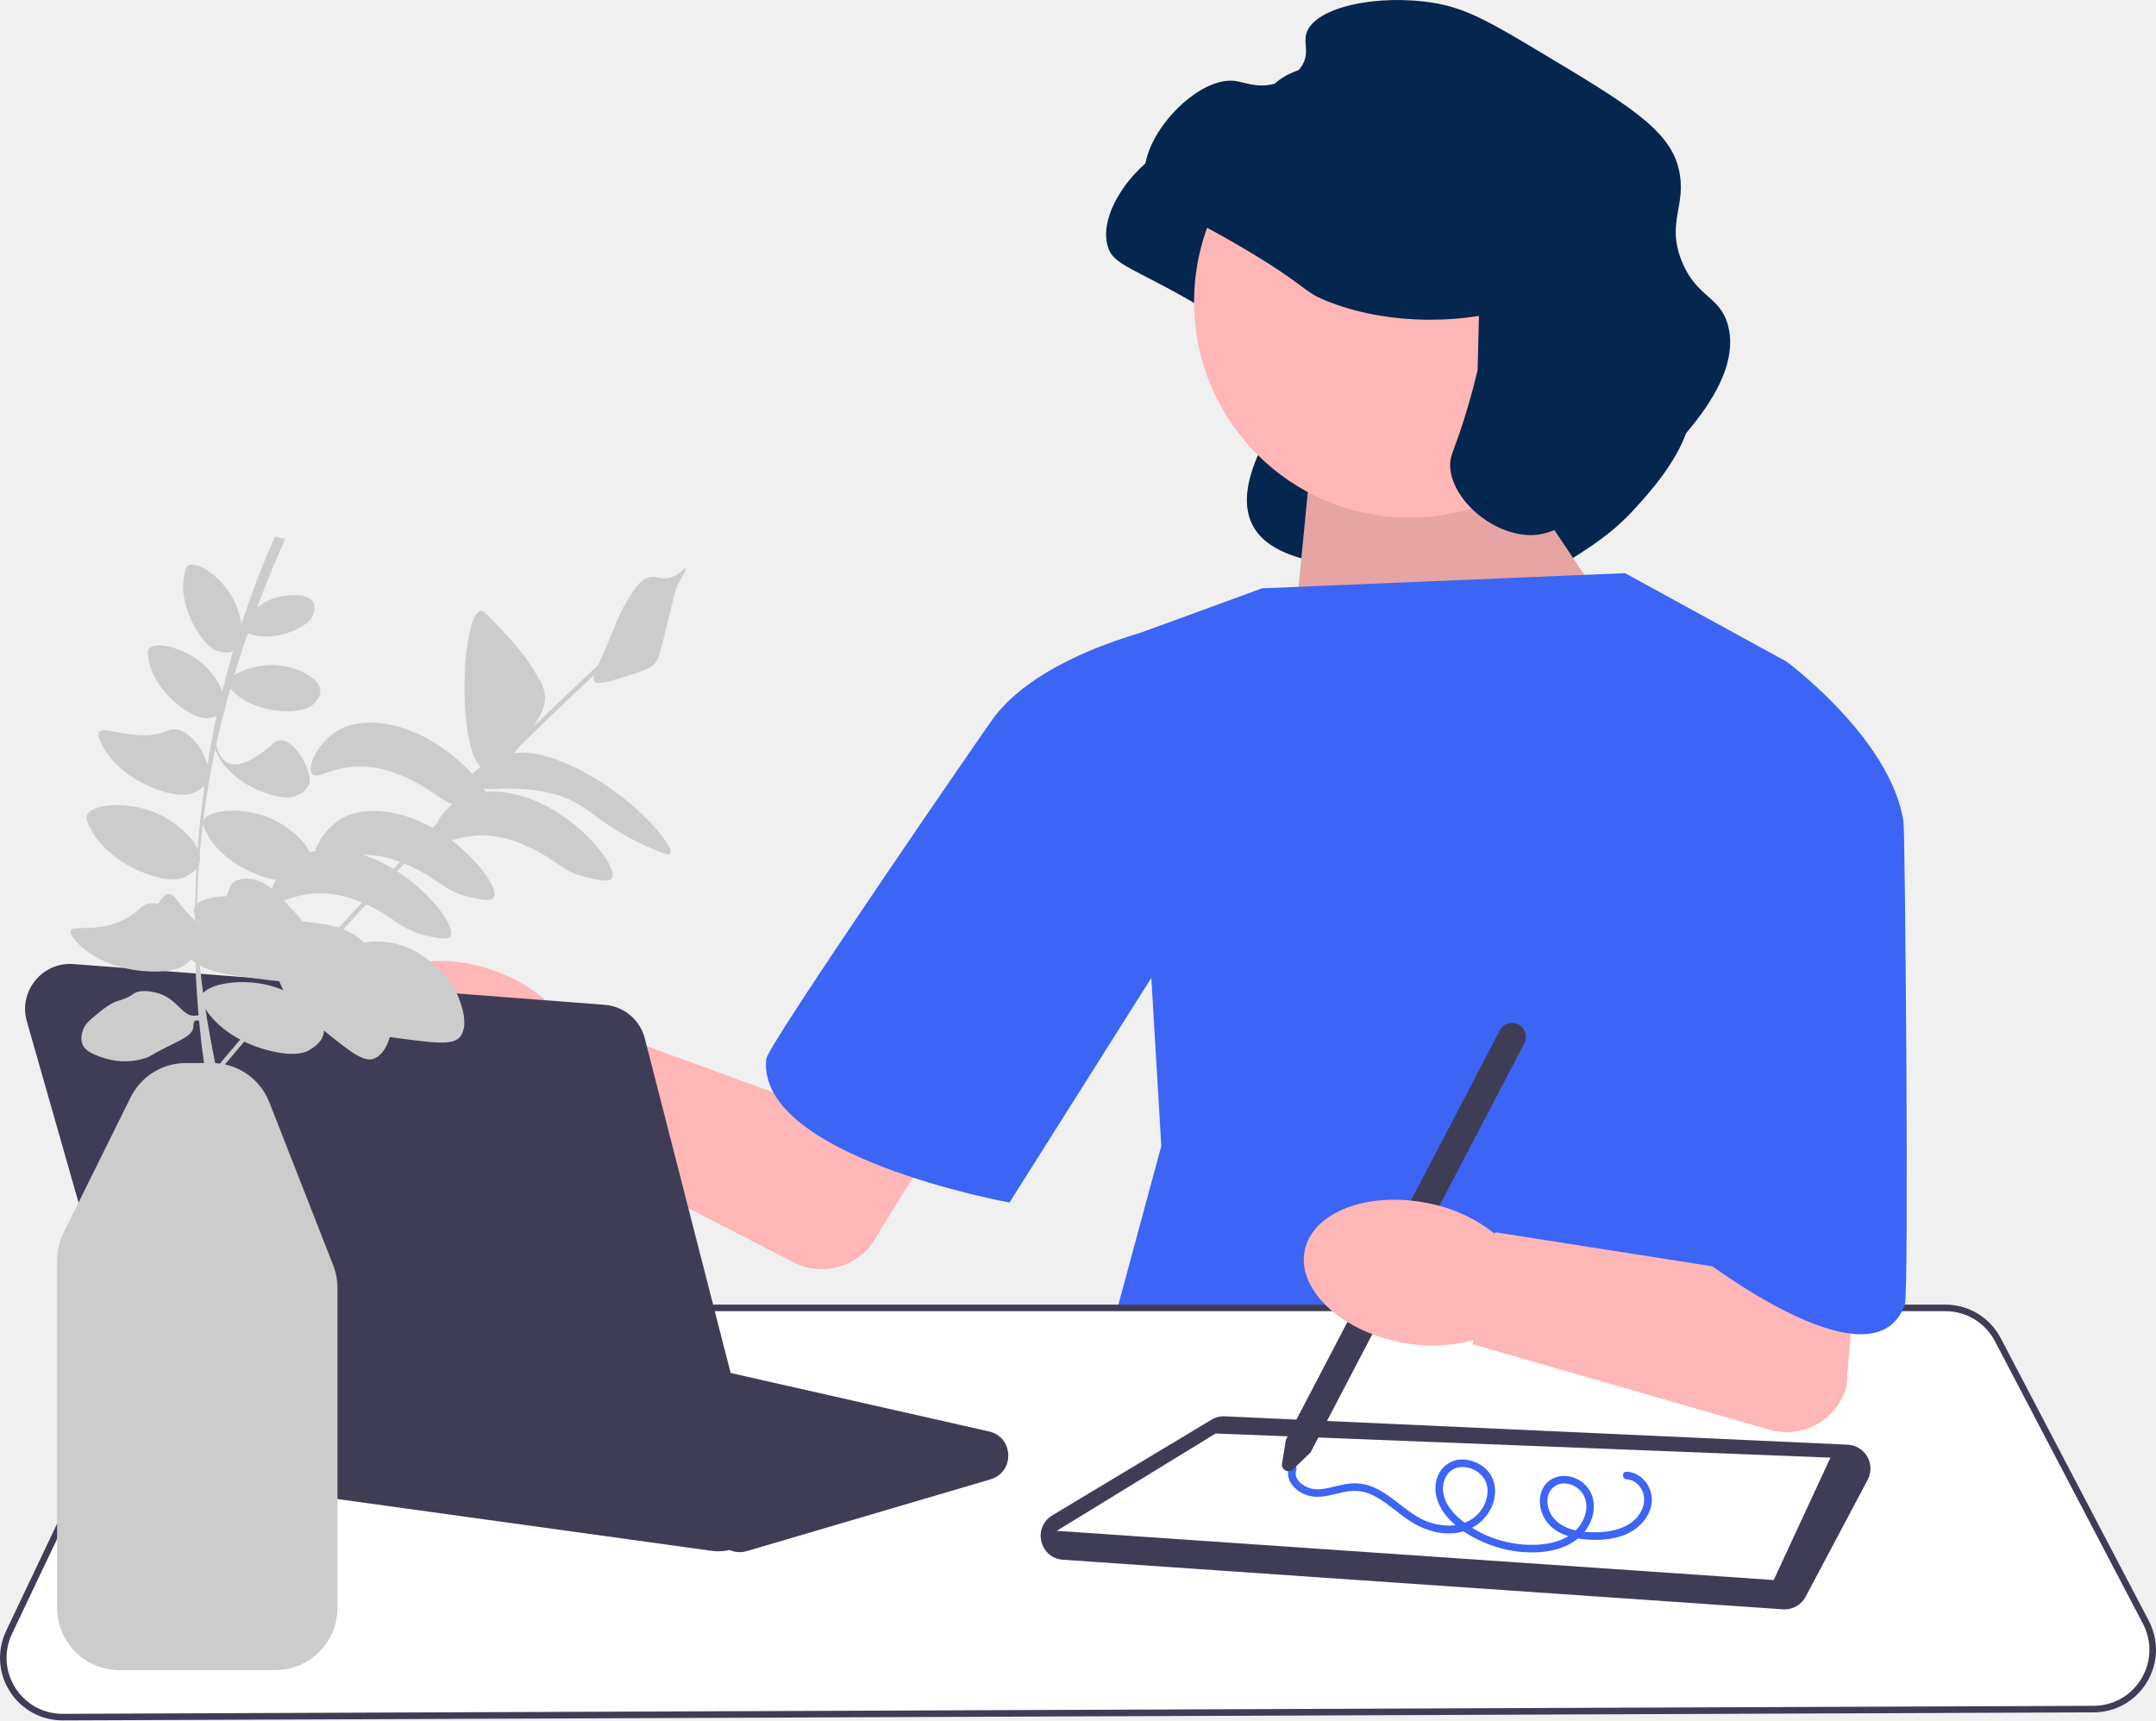
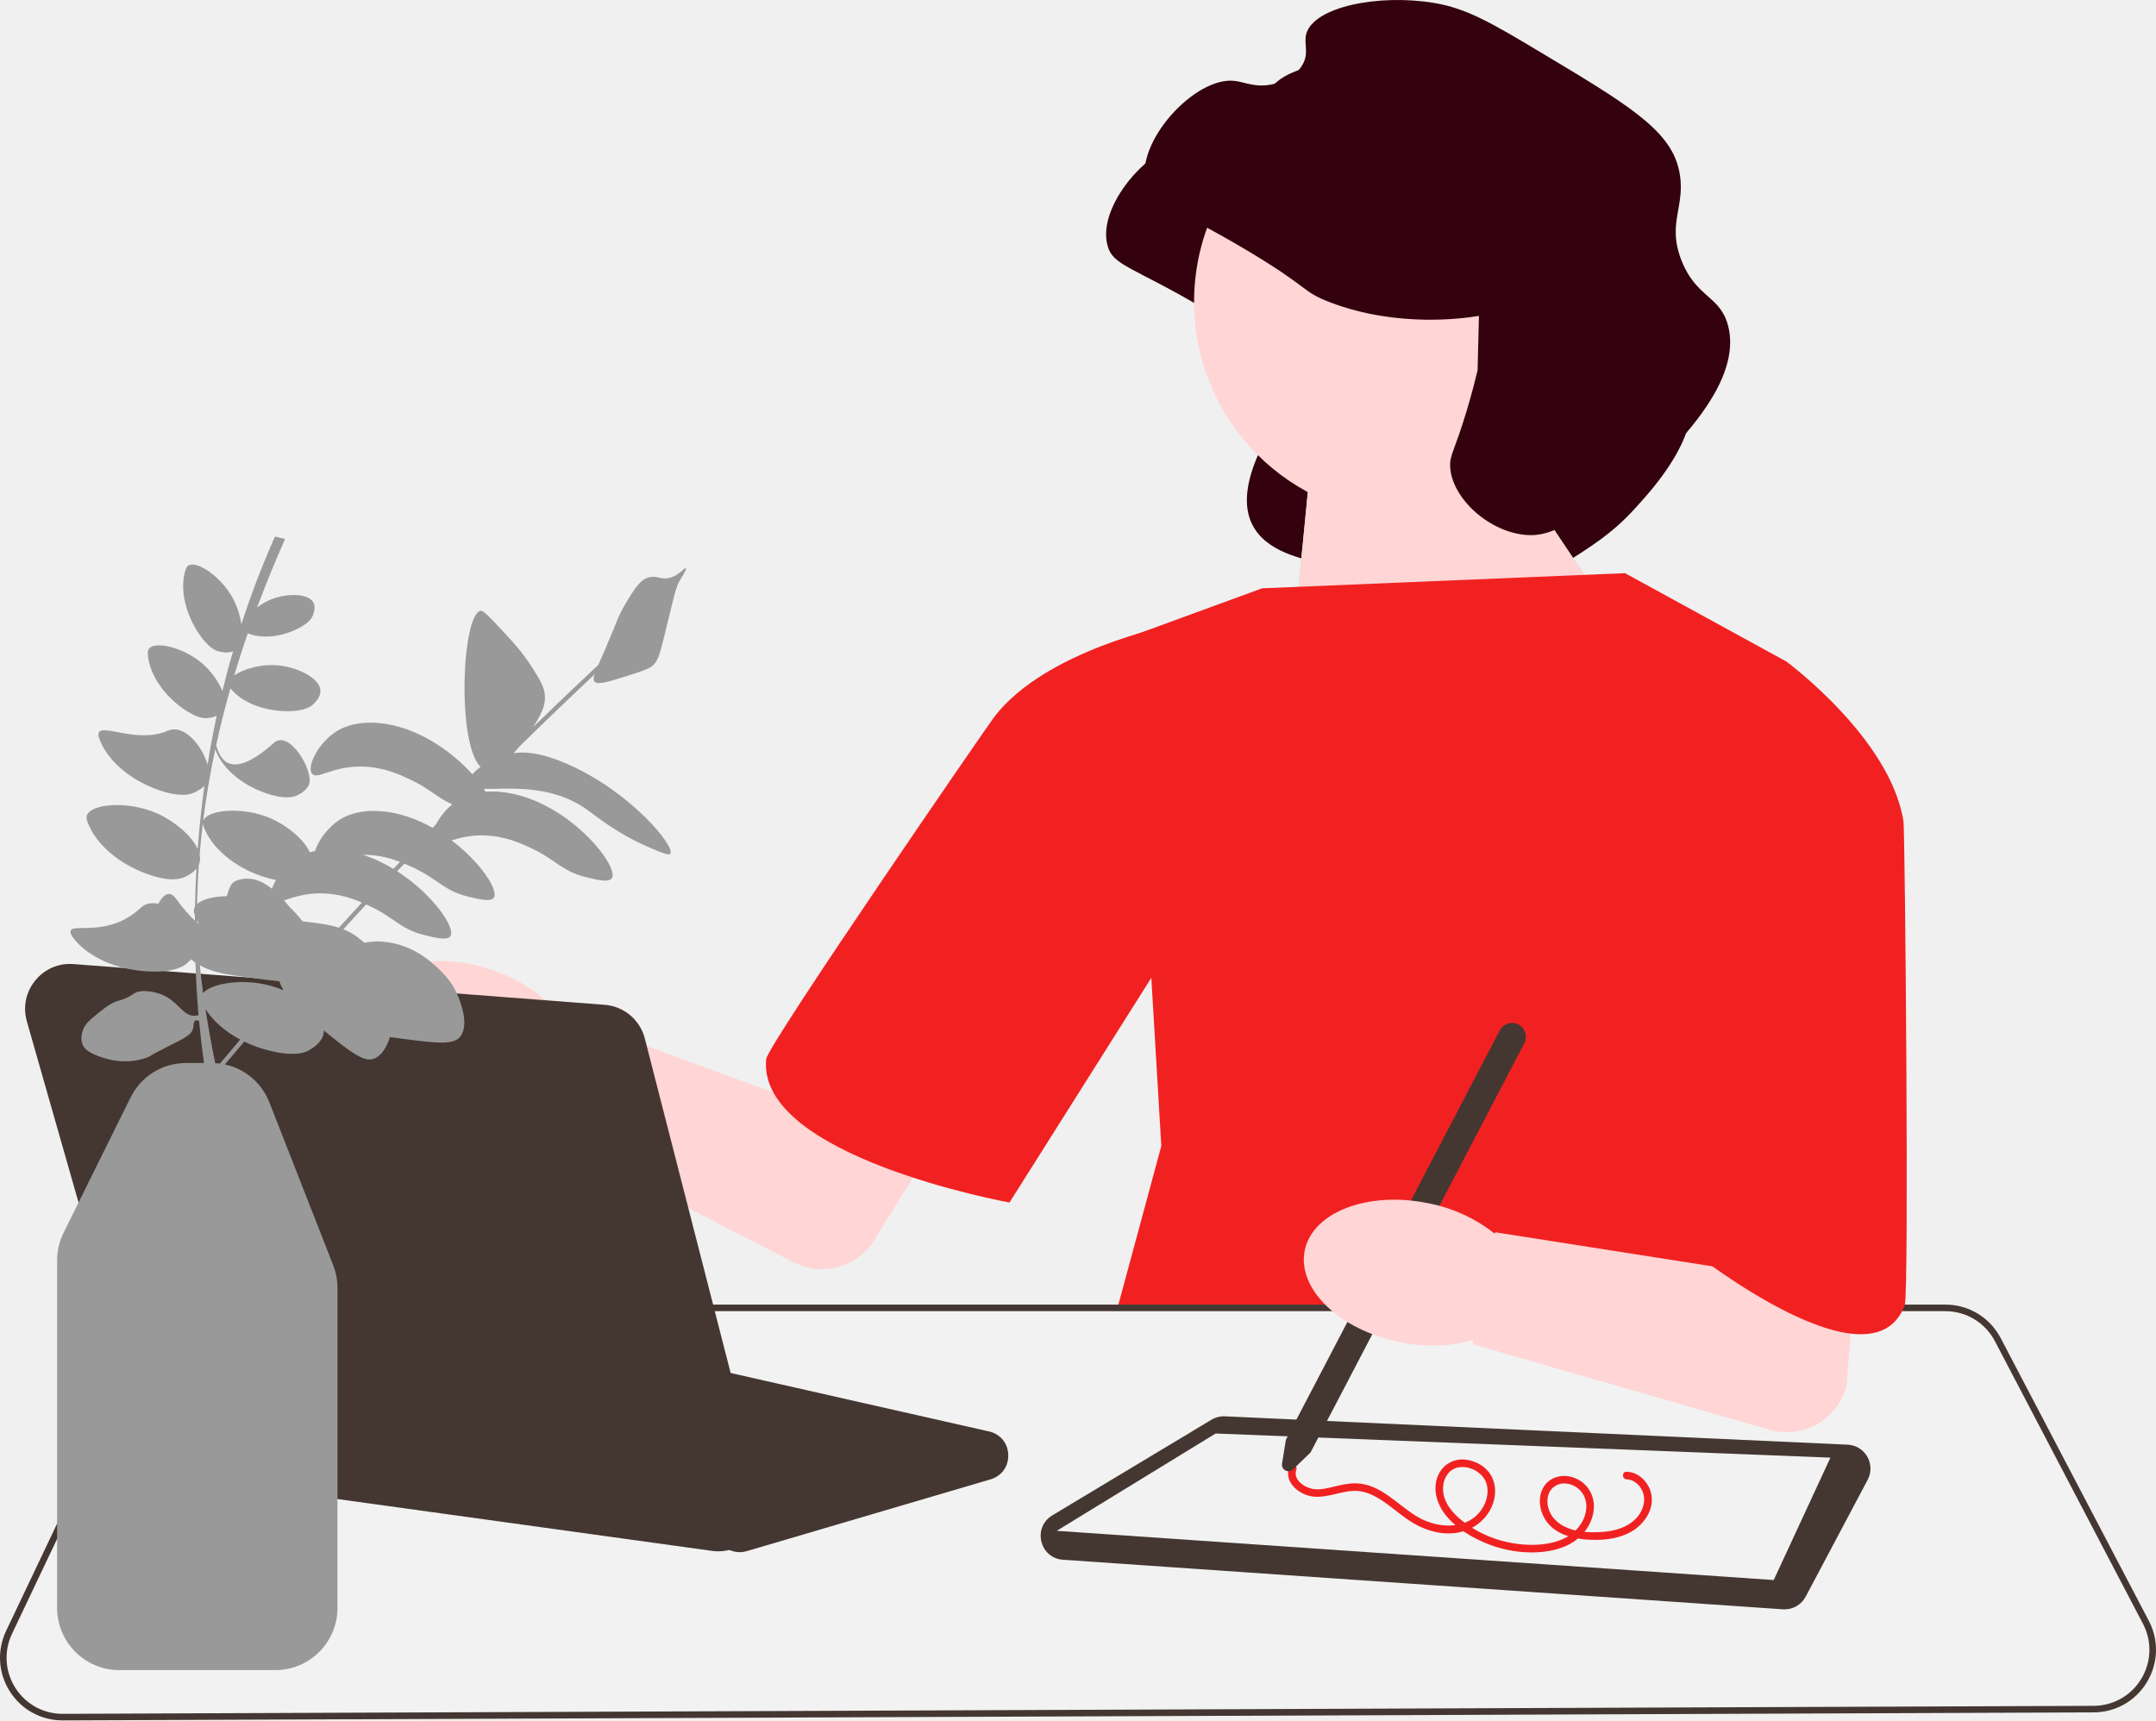
- <svg xmlns="http://www.w3.org/2000/svg" width="213" height="170" viewBox="0 0 213 170" fill="none">
-   <g clip-path="url(#clip0_41_4695)">
-     <path d="M142.32 37.237C142.289 37.242 142.242 37.25 142.185 37.26C141.077 37.443 134.375 38.479 127.619 35.901C124.757 34.809 125.733 34.537 119.359 30.741C111.885 26.29 109.967 26.322 109.411 24.246C108.3 20.102 114.234 13.588 118.161 14.017C119.195 14.13 120.303 14.747 122.025 14.329C122.403 14.237 124.06 13.834 124.868 12.461C125.588 11.236 124.978 10.352 125.268 9.347C126.028 6.71 132.368 5.394 137.926 6.324C141.122 6.859 143.609 8.319 148.451 11.217C156.879 16.262 161.093 18.785 162.04 22.65C162.938 26.313 160.783 27.891 162.35 31.812C163.809 35.463 166.127 35.22 166.924 38.173C168.208 42.926 163.445 48.142 161.461 50.315C159.285 52.698 157.205 54.005 154.443 55.741C150.976 57.92 149.243 59.009 147.159 58.899C143.381 58.698 132.153 59.382 132.007 56.25C131.952 55.077 118.335 56.038 125.04 43.404C125.862 41.854 141.973 43.509 142.186 42.619" fill="#05264E" />
-     <path d="M148.84 45.322L160.421 62.621L127.179 69.354L129.296 47.695L148.84 45.322Z" fill="#FFB6B6" />
-     <path opacity="0.1" d="M148.84 45.322L160.421 62.621L127.179 69.354L129.296 47.695L148.84 45.322Z" fill="black" />
-     <path d="M124.689 58.133L160.543 56.637L176.478 65.365L175.731 121.47L192.413 153.138L108.256 137.179L114.729 113.241L111.742 62.871L124.689 58.133Z" fill="#3C65F5" />
-     <path d="M0.966 167.127C-0.179 165.32 -0.314 163.088 0.604 161.155L14.25 132.44C15.269 130.297 17.458 128.913 19.828 128.913H192.189C194.493 128.913 196.589 130.182 197.659 132.225L212.286 160.149C213.297 162.079 213.231 164.346 212.108 166.213C210.986 168.081 209.017 169.2 206.84 169.209L6.206 170H6.181C4.054 170 2.106 168.927 0.966 167.127H0.966Z" fill="white" />
-     <path d="M0.966 167.127C-0.179 165.32 -0.314 163.088 0.604 161.155L14.25 132.44C15.269 130.297 17.458 128.913 19.828 128.913H192.189C194.493 128.913 196.589 130.182 197.659 132.225L212.286 160.149C213.297 162.079 213.231 164.346 212.108 166.213C210.986 168.081 209.017 169.2 206.84 169.209L6.206 170H6.181C4.054 170 2.106 168.927 0.966 167.127H0.966ZM19.828 129.562C17.707 129.562 15.747 130.801 14.836 132.719L1.19 161.434C0.368 163.164 0.488 165.162 1.513 166.78C2.534 168.391 4.277 169.351 6.181 169.351H6.203L206.838 168.56C208.786 168.552 210.548 167.55 211.553 165.878C212.557 164.207 212.617 162.178 211.712 160.451L197.085 132.527C196.128 130.698 194.252 129.562 192.189 129.562H19.828H19.828Z" fill="#3F3D56" />
-     <path d="M176.142 159.023L105.013 154.125C103.963 154.053 103.126 153.344 102.88 152.319C102.634 151.294 103.058 150.281 103.961 149.739L119.689 140.287C120.089 140.047 120.547 139.931 121.011 139.953L182.537 142.754C183.35 142.791 184.077 143.235 184.481 143.944C184.884 144.652 184.897 145.505 184.515 146.225L178.389 157.773C177.978 158.548 177.172 159.028 176.304 159.028C176.251 159.028 176.196 159.026 176.142 159.023Z" fill="#3F3D56" />
-     <path d="M104.396 151.268L175.233 156.13L180.835 144.036L120.096 141.651L104.396 151.268Z" fill="white" />
-     <path d="M139.255 51.149C151.011 51.149 160.541 41.605 160.541 29.831C160.541 18.058 151.011 8.513 139.255 8.513C127.498 8.513 117.968 18.058 117.968 29.831C117.968 41.605 127.498 51.149 139.255 51.149Z" fill="#FFB6B6" />
-     <path d="M146.111 31.211C146.08 31.216 146.033 31.224 145.976 31.233C144.868 31.417 138.166 32.453 131.41 29.875C128.548 28.783 129.524 28.511 123.15 24.715C115.676 20.264 113.758 20.295 113.202 18.22C112.091 14.076 118.025 7.562 121.952 7.991C122.986 8.104 124.094 8.721 125.816 8.302C126.194 8.21 127.851 7.808 128.659 6.434C129.379 5.209 128.769 4.326 129.059 3.321C129.819 0.684 136.159 -0.632 141.717 0.298C144.913 0.832 147.4 2.293 152.242 5.191C160.67 10.236 164.884 12.759 165.831 16.623C166.729 20.287 164.574 21.865 166.141 25.786C167.6 29.437 169.918 29.193 170.715 32.147C171.999 36.9 167.236 42.116 165.252 44.289C163.076 46.672 160.996 47.979 158.234 49.715C154.767 51.894 153.034 52.983 150.95 52.872C147.172 52.671 143.413 49.242 143.267 46.111C143.212 44.937 143.701 44.586 144.911 40.551C145.415 38.87 145.764 37.483 145.977 36.593" fill="#05264E" />
-     <path d="M160.7 145.427C162.07 145.481 163.112 146.71 163.188 148.042C163.266 149.423 162.307 150.696 161.154 151.354C159.804 152.125 158.118 152.249 156.598 152.116C155.231 151.997 153.743 151.571 152.863 150.44C152.122 149.488 151.85 148.051 152.48 146.971C153.104 145.9 154.432 145.604 155.543 146.034C156.718 146.488 157.457 147.559 157.465 148.824C157.473 150.227 156.664 151.523 155.529 152.298C154.305 153.134 152.764 153.403 151.307 153.4C149.72 153.396 148.139 153.063 146.679 152.443C145.31 151.862 143.943 151.025 142.965 149.888C142.048 148.821 141.499 147.342 142.008 145.958C142.425 144.824 143.48 144.128 144.689 144.224C145.795 144.312 146.914 144.955 147.405 145.979C147.959 147.134 147.71 148.519 147.005 149.552C146.191 150.744 144.904 151.414 143.475 151.511C141.955 151.614 140.449 151.073 139.198 150.236C138.039 149.462 137.021 148.47 135.778 147.826C135.179 147.515 134.528 147.318 133.85 147.319C132.988 147.32 132.158 147.604 131.319 147.769C130.608 147.908 129.875 147.989 129.173 147.762C128.572 147.567 128.01 147.21 127.632 146.698C127.274 146.214 127.149 145.607 127.351 145.032C127.51 144.581 128.232 144.775 128.072 145.231C127.701 146.282 128.973 147.055 129.863 147.151C130.538 147.225 131.235 147.029 131.886 146.877C132.565 146.718 133.259 146.555 133.961 146.572C136.449 146.633 138.093 148.763 140.098 149.918C142.206 151.132 145.294 151.217 146.585 148.804C147.054 147.927 147.151 146.762 146.506 145.943C145.97 145.261 145.016 144.852 144.152 144.985C143.067 145.151 142.527 146.186 142.566 147.215C142.614 148.474 143.491 149.497 144.426 150.252C146.506 151.931 149.266 152.786 151.927 152.636C153.176 152.565 154.503 152.24 155.473 151.407C156.311 150.688 156.883 149.518 156.681 148.397C156.507 147.427 155.695 146.692 154.714 146.594C153.71 146.494 152.925 147.208 152.88 148.212C152.83 149.342 153.5 150.285 154.471 150.799C155.571 151.382 156.904 151.454 158.123 151.391C159.417 151.323 160.766 150.981 161.672 149.995C162.444 149.153 162.737 147.904 162.025 146.929C161.711 146.499 161.239 146.197 160.7 146.175C160.221 146.156 160.219 145.408 160.7 145.427Z" fill="#3C65F5" />
-     <path d="M126.657 144.626L127.038 142.267L148.17 101.817C148.52 101.147 149.35 100.887 150.019 101.238C150.688 101.588 150.947 102.419 150.597 103.089L129.474 143.521L127.747 145.197C127.543 145.394 127.248 145.437 126.997 145.305C126.745 145.173 126.612 144.906 126.657 144.626H126.657Z" fill="#3F3D56" />
-     <path d="M141.062 118.89C143.446 119.34 145.688 120.355 147.6 121.85L147.708 121.873L147.73 121.766L170.761 125.379L169.093 94.699L186.548 85.124L182.422 136.984C181.528 140.296 178.096 142.23 174.806 141.276L145.488 132.83L145.561 132.469L145.458 132.442C143.115 133.074 140.655 133.136 138.283 132.621C132.333 131.415 128.132 127.363 128.898 123.571C129.665 119.779 135.11 117.683 141.062 118.89V118.89Z" fill="#FFB6B6" />
-     <path d="M156.808 70.85L176.478 65.364C176.478 65.364 186.811 72.97 188.056 81.199C188.204 82.177 188.615 127.765 188.18 128.95C184.963 137.732 167.266 123.714 167.266 123.714L156.808 70.85Z" fill="#3C65F5" />
-     <path d="M71.489 152.786L69.45 151.036H69.45C69.147 150.775 68.778 150.602 68.383 150.536L22.947 142.952C21.91 142.779 21.144 142.029 20.948 140.995C20.752 139.96 21.19 138.981 22.091 138.439L38.301 128.699C38.843 128.374 39.48 128.271 40.097 128.411L97.706 141.445C98.826 141.699 99.573 142.605 99.61 143.754C99.646 144.904 98.958 145.856 97.857 146.181L73.769 153.276C73.541 153.343 73.308 153.376 73.077 153.376C72.502 153.376 71.939 153.172 71.489 152.786Z" fill="#3F3D56" />
-     <path d="M49.609 96.222C51.861 97.125 53.864 98.556 55.451 100.393L55.552 100.437L55.594 100.336L77.492 108.346L100.873 70.433L113.798 78.456L86.689 121.992C85.172 125.068 81.431 126.301 78.387 124.727L51.256 110.757L51.398 110.416L51.303 110.369C48.882 110.536 46.456 110.119 44.228 109.154C38.624 106.818 35.285 102.028 36.771 98.456C38.256 94.884 44.003 93.884 49.609 96.222L49.609 96.222Z" fill="#FFB6B6" />
-     <path d="M125.954 77.278L115.612 61.79C115.612 61.79 103.306 64.23 98.237 70.825C97.603 71.649 75.837 103.263 75.697 104.643C74.716 114.301 99.731 118.826 99.731 118.826L125.954 77.278Z" fill="#3C65F5" />
-     <path d="M70.364 153.251L18.281 146.042C16.538 145.801 15.099 144.55 14.615 142.855L2.653 100.925C2.248 99.504 2.55 98.033 3.483 96.888C4.416 95.743 5.795 95.151 7.267 95.264L59.741 99.29C61.639 99.435 63.233 100.774 63.706 102.621L75.278 147.734C75.647 149.174 75.278 150.695 74.29 151.805C73.439 152.76 72.233 153.293 70.975 153.293C70.773 153.293 70.568 153.28 70.364 153.251Z" fill="#3F3D56" />
-     <path d="M58.755 67.368C59.059 67.703 60.164 67.361 62.361 66.664C64.031 66.134 64.288 65.942 64.447 65.803C65.006 65.317 65.152 64.806 65.705 62.549C66.698 58.496 66.729 58.094 67.239 57.234C67.414 56.938 67.858 56.232 67.75 56.144C67.638 56.054 67.159 56.79 66.272 57.068C65.407 57.339 65.018 56.905 64.28 57.016C63.325 57.158 62.758 58.066 61.868 59.535C61.08 60.836 60.981 61.36 59.876 63.945C59.563 64.677 59.311 65.244 59.118 65.692C56.949 67.719 54.797 69.774 52.666 71.846C52.707 71.783 52.745 71.724 52.779 71.672C53.723 70.22 53.852 69.442 53.838 68.858C53.816 67.913 53.365 67.194 52.465 65.793C51.582 64.42 50.746 63.514 49.739 62.433C48.419 61.016 47.758 60.307 47.495 60.354C45.618 60.687 45.116 73.492 47.478 75.782C47.147 76.019 46.872 76.268 46.673 76.512C44.651 74.263 41.186 71.751 37.348 71.441C34.982 71.251 33.676 71.994 33.27 72.25C31.393 73.43 30.278 75.793 30.838 76.46C31.361 77.082 32.87 75.668 35.828 75.746C37.892 75.8 39.505 76.55 40.462 76.996C42.47 77.93 43.204 78.848 44.685 79.477C43.991 80.049 43.441 80.764 43.096 81.431C42.976 81.555 42.857 81.679 42.737 81.802C41.21 80.94 39.489 80.308 37.686 80.162C35.32 79.972 34.014 80.715 33.608 80.971C32.343 81.766 31.427 83.098 31.133 84.086C30.942 84.125 30.764 84.169 30.602 84.216C30.028 82.918 28.322 81.55 26.735 80.86C24.004 79.673 20.456 79.988 20.077 81.117C20.065 81.153 20.062 81.188 20.056 81.224C20.356 78.805 20.762 76.402 21.27 74.017C21.287 74.085 21.309 74.154 21.338 74.227C22.012 75.923 23.834 77.55 26.317 78.395C28.266 79.058 29.082 78.714 29.29 78.618C29.488 78.526 30.344 78.159 30.553 77.427C30.942 76.071 28.562 72.064 27.06 73.408C22.236 77.727 21.574 74.23 21.353 73.641C21.763 71.756 22.235 69.881 22.765 68.017C22.774 68.029 22.782 68.04 22.791 68.052C23.845 69.332 25.873 70.233 28.257 70.273C30.127 70.305 30.739 69.78 30.892 69.639C31.037 69.505 31.676 68.948 31.654 68.257C31.615 66.975 29.338 65.932 27.517 65.751C25.838 65.584 24.03 66.099 23.134 66.75C23.551 65.355 23.999 63.965 24.477 62.581C25.703 63.082 27.438 63.015 29.142 62.252C30.548 61.622 30.822 61.018 30.887 60.86C30.949 60.709 31.231 60.071 30.975 59.563C30.499 58.621 28.439 58.637 27.017 59.137C26.432 59.344 25.876 59.661 25.399 60.019C26.247 57.751 27.171 55.5 28.164 53.264L27.168 53.015C25.899 55.87 24.792 58.763 23.841 61.688C23.723 60.83 23.426 59.916 23.036 59.174C21.888 56.991 19.437 55.353 18.608 55.885C18.442 55.991 18.373 56.164 18.31 56.37C17.802 58.028 18.184 60.32 19.522 62.425C20.573 64.078 21.381 64.31 21.592 64.362C21.77 64.407 22.457 64.597 23.021 64.352C22.642 65.655 22.291 66.963 21.971 68.278C21.585 67.32 20.826 66.299 20.023 65.594C18.172 63.967 15.298 63.315 14.714 64.108C14.597 64.267 14.594 64.454 14.608 64.669C14.726 66.399 15.902 68.402 17.904 69.889C19.475 71.056 20.313 70.983 20.529 70.956C20.655 70.941 21.039 70.903 21.408 70.735C21.065 72.332 20.765 73.937 20.506 75.549C19.988 73.746 18.227 71.497 16.565 72.212C13.616 73.482 10.149 71.532 9.768 72.385C9.668 72.606 9.751 72.835 9.846 73.084C10.61 75.082 12.72 77.017 15.617 78.045C17.891 78.852 18.853 78.462 19.098 78.353C19.26 78.28 19.795 78.057 20.193 77.641C19.907 79.712 19.687 81.794 19.532 83.884C18.918 82.539 17.186 81.123 15.564 80.393C12.72 79.112 9.001 79.392 8.588 80.569C8.505 80.805 8.57 81.032 8.668 81.287C9.452 83.338 11.618 85.324 14.592 86.38C16.926 87.208 17.913 86.808 18.164 86.695C18.348 86.613 18.995 86.342 19.408 85.828C19.355 86.794 19.314 87.762 19.288 88.732C19.281 89.008 19.277 89.284 19.271 89.561C19.238 89.615 19.209 89.67 19.189 89.728C19.11 89.965 19.164 90.193 19.257 90.442C19.255 90.618 19.254 90.793 19.253 90.969C18.733 90.496 18.112 89.786 17.365 88.774C16.692 87.861 16.052 88.531 15.641 89.308C14.997 89.165 14.382 89.254 13.899 89.706C10.658 92.738 7.023 91.129 6.972 92.033C6.957 92.294 7.097 92.501 7.273 92.726C8.688 94.537 11.466 95.857 14.766 95.996C17.356 96.106 18.221 95.401 18.437 95.211C18.514 95.145 18.684 95.001 18.869 94.799C19.017 94.917 19.162 95.025 19.306 95.123C19.363 96.859 19.465 98.592 19.616 100.322C19.494 100.333 19.376 100.354 19.288 100.363C18.034 100.491 17.611 98.796 15.716 98.176C15.086 97.971 13.874 97.746 13.235 98.176C13.143 98.238 12.829 98.471 12.342 98.673C12.054 98.793 11.834 98.848 11.746 98.872C10.969 99.085 10.249 99.669 9.762 100.064C8.846 100.807 8.389 101.179 8.174 101.853C8.106 102.066 7.916 102.663 8.174 103.245C8.296 103.52 8.578 103.929 9.662 104.338C10.307 104.581 12.186 105.291 14.426 104.537C14.936 104.365 14.546 104.427 16.51 103.444C18.054 102.67 18.958 102.301 19.09 101.555C19.137 101.293 19.09 100.974 19.288 100.86C19.399 100.796 19.533 100.827 19.666 100.875C19.796 102.266 19.958 103.655 20.155 105.041H18.387C16.041 105.041 13.935 106.349 12.893 108.455L6.282 121.813C5.864 122.656 5.644 123.599 5.644 124.54V158.887C5.644 162.274 8.395 165.029 11.776 165.029H27.208C30.589 165.029 33.34 162.274 33.34 158.887V127.26C33.34 126.489 33.198 125.734 32.916 125.016L26.616 108.939C25.851 106.989 24.196 105.61 22.218 105.183C22.852 104.429 23.488 103.677 24.128 102.926C24.935 103.316 25.822 103.636 26.776 103.86C29.3 104.455 30.282 103.925 30.53 103.779C30.767 103.64 31.795 103.075 31.97 102.133C31.988 102.032 31.995 101.93 31.994 101.827C34.579 103.931 35.928 104.969 36.913 104.623C37.76 104.326 38.243 103.351 38.52 102.477C38.81 102.517 39.116 102.558 39.443 102.602C42.984 103.075 44.768 103.295 45.45 102.455C46.395 101.293 45.498 99.051 45.251 98.434C44.714 97.091 43.888 96.274 43.375 95.777C42.708 95.132 40.809 93.293 37.818 93.048C37.168 92.994 36.584 93.035 35.989 93.16C35.782 92.97 35.563 92.784 35.322 92.607C34.864 92.27 34.41 92.021 33.922 91.826C34.671 91.005 35.421 90.186 36.175 89.371C36.295 89.425 36.408 89.478 36.512 89.526C38.982 90.675 39.525 91.8 41.901 92.393C42.978 92.661 44.198 92.966 44.5 92.508C45.037 91.696 42.759 88.353 39.239 86.091C39.477 85.839 39.715 85.588 39.953 85.337C40.275 85.472 40.558 85.604 40.8 85.716C43.27 86.865 43.813 87.99 46.188 88.583C47.266 88.851 48.486 89.156 48.788 88.698C49.267 87.973 47.505 85.233 44.62 83.044C45.412 82.792 46.463 82.512 47.824 82.548C49.888 82.602 51.501 83.352 52.458 83.798C54.928 84.947 55.471 86.072 57.846 86.664C58.924 86.933 60.144 87.237 60.446 86.779C61.244 85.572 55.826 78.766 49.344 78.243C48.841 78.203 48.389 78.206 47.98 78.237C47.924 78.143 47.862 78.047 47.798 77.949C49.991 78.019 54.273 77.391 57.919 79.954C58.97 80.694 61.011 82.432 64.429 83.86C65.521 84.317 66.07 84.541 66.221 84.354C66.763 83.683 62.261 78.16 55.927 75.44C53.416 74.361 51.864 74.259 50.76 74.423C50.93 74.228 51.096 74.028 51.256 73.827C53.722 71.404 56.219 69.007 58.739 66.642C58.617 67.02 58.621 67.221 58.755 67.368ZM27.104 97.519C24.318 96.615 20.945 97.101 20.066 98.128C19.942 97.217 19.834 96.305 19.745 95.391C21.014 96.101 22.338 96.291 24.85 96.627C25.92 96.77 26.827 96.889 27.595 96.964C27.698 97.244 27.808 97.496 27.935 97.736C27.95 97.764 27.966 97.791 27.981 97.818L27.959 97.844C27.672 97.72 27.386 97.61 27.104 97.519H27.104ZM19.703 85.283C19.782 85.019 19.784 84.738 19.723 84.448C19.81 83.398 19.918 82.351 20.046 81.308C20.043 81.467 20.093 81.627 20.162 81.801C20.937 83.749 23.029 85.618 25.882 86.588C26.414 86.769 26.87 86.883 27.263 86.953C27.09 87.255 26.958 87.549 26.87 87.821C25.898 87.038 24.646 86.47 23.226 87.073C22.839 87.237 22.61 87.838 22.41 88.557C21.099 88.579 20.002 88.854 19.48 89.317C19.483 89.124 19.482 88.931 19.487 88.737C19.516 87.633 19.571 86.532 19.647 85.435C19.668 85.385 19.687 85.335 19.703 85.283H19.703ZM19.484 90.963C19.54 91.079 19.602 91.195 19.666 91.309C19.608 91.266 19.548 91.22 19.487 91.17C19.485 91.101 19.485 91.032 19.484 90.963ZM21.724 105.098C21.571 105.078 21.417 105.063 21.261 105.054C20.902 103.269 20.57 101.484 20.293 99.697C21.023 100.857 22.214 101.919 23.732 102.724C23.058 103.514 22.391 104.305 21.724 105.098H21.724ZM33.481 91.668C32.531 91.362 31.417 91.216 29.874 91.037C29.483 90.493 29.08 90.091 28.782 89.803C28.62 89.647 28.373 89.337 28.052 88.974C28.883 88.707 30.125 88.231 31.878 88.277C33.472 88.319 34.795 88.775 35.757 89.186C34.995 90.01 34.237 90.838 33.481 91.668ZM38.865 85.857C37.932 85.292 36.919 84.808 35.854 84.468C35.957 84.467 36.059 84.464 36.166 84.467C37.488 84.502 38.623 84.822 39.521 85.164C39.302 85.395 39.083 85.625 38.865 85.857Z" fill="#CCCCCC" />
+ <svg xmlns="http://www.w3.org/2000/svg" width="213" height="170" viewBox="0 0 213 170" fill="none" version="1.1" id="svg19">
+   <g clip-path="url(#clip0_41_4695)" id="g19">
+     <path d="M142.32 37.237C142.289 37.242 142.242 37.25 142.185 37.26C141.077 37.443 134.375 38.479 127.619 35.901C124.757 34.809 125.733 34.537 119.359 30.741C111.885 26.29 109.967 26.322 109.411 24.246C108.3 20.102 114.234 13.588 118.161 14.017C119.195 14.13 120.303 14.747 122.025 14.329C122.403 14.237 124.06 13.834 124.868 12.461C125.588 11.236 124.978 10.352 125.268 9.347C126.028 6.71 132.368 5.394 137.926 6.324C141.122 6.859 143.609 8.319 148.451 11.217C156.879 16.262 161.093 18.785 162.04 22.65C162.938 26.313 160.783 27.891 162.35 31.812C163.809 35.463 166.127 35.22 166.924 38.173C168.208 42.926 163.445 48.142 161.461 50.315C159.285 52.698 157.205 54.005 154.443 55.741C150.976 57.92 149.243 59.009 147.159 58.899C143.381 58.698 132.153 59.382 132.007 56.25C131.952 55.077 118.335 56.038 125.04 43.404C125.862 41.854 141.973 43.509 142.186 42.619" fill="#05264E" id="path1" style="fill:#33020e" />
+     <path d="M148.84 45.322L160.421 62.621L127.179 69.354L129.296 47.695L148.84 45.322Z" fill="#FFB6B6" id="path2" style="fill:#99ffb1" />
+     <path opacity="0.1" d="M148.84 45.322L160.421 62.621L127.179 69.354L129.296 47.695L148.84 45.322Z" fill="black" id="path3" style="fill:#ffd5d5;opacity:1" />
+     <path d="M124.689 58.133L160.543 56.637L176.478 65.365L175.731 121.47L192.413 153.138L108.256 137.179L114.729 113.241L111.742 62.871L124.689 58.133Z" fill="#3C65F5" id="path4" style="fill:#f22121" />
+     <path d="M0.966 167.127C-0.179 165.32 -0.314 163.088 0.604 161.155L14.25 132.44C15.269 130.297 17.458 128.913 19.828 128.913H192.189C194.493 128.913 196.589 130.182 197.659 132.225L212.286 160.149C213.297 162.079 213.231 164.346 212.108 166.213C210.986 168.081 209.017 169.2 206.84 169.209L6.206 170H6.181C4.054 170 2.106 168.927 0.966 167.127H0.966Z" fill="white" id="path5" style="fill:#f2f2f2" />
+     <path d="M0.966 167.127C-0.179 165.32 -0.314 163.088 0.604 161.155L14.25 132.44C15.269 130.297 17.458 128.913 19.828 128.913H192.189C194.493 128.913 196.589 130.182 197.659 132.225L212.286 160.149C213.297 162.079 213.231 164.346 212.108 166.213C210.986 168.081 209.017 169.2 206.84 169.209L6.206 170H6.181C4.054 170 2.106 168.927 0.966 167.127H0.966ZM19.828 129.562C17.707 129.562 15.747 130.801 14.836 132.719L1.19 161.434C0.368 163.164 0.488 165.162 1.513 166.78C2.534 168.391 4.277 169.351 6.181 169.351H6.203L206.838 168.56C208.786 168.552 210.548 167.55 211.553 165.878C212.557 164.207 212.617 162.178 211.712 160.451L197.085 132.527C196.128 130.698 194.252 129.562 192.189 129.562H19.828H19.828Z" fill="#3F3D56" id="path6" style="fill:#443731" />
+     <path d="M176.142 159.023L105.013 154.125C103.963 154.053 103.126 153.344 102.88 152.319C102.634 151.294 103.058 150.281 103.961 149.739L119.689 140.287C120.089 140.047 120.547 139.931 121.011 139.953L182.537 142.754C183.35 142.791 184.077 143.235 184.481 143.944C184.884 144.652 184.897 145.505 184.515 146.225L178.389 157.773C177.978 158.548 177.172 159.028 176.304 159.028C176.251 159.028 176.196 159.026 176.142 159.023Z" fill="#3F3D56" id="path7" style="fill:#443731" />
+     <path d="M104.396 151.268L175.233 156.13L180.835 144.036L120.096 141.651L104.396 151.268Z" fill="white" id="path8" style="fill:#f2f2f2" />
+     <path d="M139.255 51.149C151.011 51.149 160.541 41.605 160.541 29.831C160.541 18.058 151.011 8.513 139.255 8.513C127.498 8.513 117.968 18.058 117.968 29.831C117.968 41.605 127.498 51.149 139.255 51.149Z" fill="#FFB6B6" id="path9" style="fill:#ffd5d5" />
+     <path d="M146.111 31.211C146.08 31.216 146.033 31.224 145.976 31.233C144.868 31.417 138.166 32.453 131.41 29.875C128.548 28.783 129.524 28.511 123.15 24.715C115.676 20.264 113.758 20.295 113.202 18.22C112.091 14.076 118.025 7.562 121.952 7.991C122.986 8.104 124.094 8.721 125.816 8.302C126.194 8.21 127.851 7.808 128.659 6.434C129.379 5.209 128.769 4.326 129.059 3.321C129.819 0.684 136.159 -0.632 141.717 0.298C144.913 0.832 147.4 2.293 152.242 5.191C160.67 10.236 164.884 12.759 165.831 16.623C166.729 20.287 164.574 21.865 166.141 25.786C167.6 29.437 169.918 29.193 170.715 32.147C171.999 36.9 167.236 42.116 165.252 44.289C163.076 46.672 160.996 47.979 158.234 49.715C154.767 51.894 153.034 52.983 150.95 52.872C147.172 52.671 143.413 49.242 143.267 46.111C143.212 44.937 143.701 44.586 144.911 40.551C145.415 38.87 145.764 37.483 145.977 36.593" fill="#05264E" id="path10" style="fill:#33020e" />
+     <path d="M160.7 145.427C162.07 145.481 163.112 146.71 163.188 148.042C163.266 149.423 162.307 150.696 161.154 151.354C159.804 152.125 158.118 152.249 156.598 152.116C155.231 151.997 153.743 151.571 152.863 150.44C152.122 149.488 151.85 148.051 152.48 146.971C153.104 145.9 154.432 145.604 155.543 146.034C156.718 146.488 157.457 147.559 157.465 148.824C157.473 150.227 156.664 151.523 155.529 152.298C154.305 153.134 152.764 153.403 151.307 153.4C149.72 153.396 148.139 153.063 146.679 152.443C145.31 151.862 143.943 151.025 142.965 149.888C142.048 148.821 141.499 147.342 142.008 145.958C142.425 144.824 143.48 144.128 144.689 144.224C145.795 144.312 146.914 144.955 147.405 145.979C147.959 147.134 147.71 148.519 147.005 149.552C146.191 150.744 144.904 151.414 143.475 151.511C141.955 151.614 140.449 151.073 139.198 150.236C138.039 149.462 137.021 148.47 135.778 147.826C135.179 147.515 134.528 147.318 133.85 147.319C132.988 147.32 132.158 147.604 131.319 147.769C130.608 147.908 129.875 147.989 129.173 147.762C128.572 147.567 128.01 147.21 127.632 146.698C127.274 146.214 127.149 145.607 127.351 145.032C127.51 144.581 128.232 144.775 128.072 145.231C127.701 146.282 128.973 147.055 129.863 147.151C130.538 147.225 131.235 147.029 131.886 146.877C132.565 146.718 133.259 146.555 133.961 146.572C136.449 146.633 138.093 148.763 140.098 149.918C142.206 151.132 145.294 151.217 146.585 148.804C147.054 147.927 147.151 146.762 146.506 145.943C145.97 145.261 145.016 144.852 144.152 144.985C143.067 145.151 142.527 146.186 142.566 147.215C142.614 148.474 143.491 149.497 144.426 150.252C146.506 151.931 149.266 152.786 151.927 152.636C153.176 152.565 154.503 152.24 155.473 151.407C156.311 150.688 156.883 149.518 156.681 148.397C156.507 147.427 155.695 146.692 154.714 146.594C153.71 146.494 152.925 147.208 152.88 148.212C152.83 149.342 153.5 150.285 154.471 150.799C155.571 151.382 156.904 151.454 158.123 151.391C159.417 151.323 160.766 150.981 161.672 149.995C162.444 149.153 162.737 147.904 162.025 146.929C161.711 146.499 161.239 146.197 160.7 146.175C160.221 146.156 160.219 145.408 160.7 145.427Z" fill="#3C65F5" id="path11" style="fill:#f22121" />
+     <path d="M126.657 144.626L127.038 142.267L148.17 101.817C148.52 101.147 149.35 100.887 150.019 101.238C150.688 101.588 150.947 102.419 150.597 103.089L129.474 143.521L127.747 145.197C127.543 145.394 127.248 145.437 126.997 145.305C126.745 145.173 126.612 144.906 126.657 144.626H126.657Z" fill="#3F3D56" id="path12" style="fill:#443731" />
+     <path d="M141.062 118.89C143.446 119.34 145.688 120.355 147.6 121.85L147.708 121.873L147.73 121.766L170.761 125.379L169.093 94.699L186.548 85.124L182.422 136.984C181.528 140.296 178.096 142.23 174.806 141.276L145.488 132.83L145.561 132.469L145.458 132.442C143.115 133.074 140.655 133.136 138.283 132.621C132.333 131.415 128.132 127.363 128.898 123.571C129.665 119.779 135.11 117.683 141.062 118.89V118.89Z" fill="#FFB6B6" id="path13" style="fill:#ffd5d5" />
+     <path d="M156.808 70.85L176.478 65.364C176.478 65.364 186.811 72.97 188.056 81.199C188.204 82.177 188.615 127.765 188.18 128.95C184.963 137.732 167.266 123.714 167.266 123.714L156.808 70.85Z" fill="#3C65F5" id="path14" style="fill:#f22121" />
+     <path d="M71.489 152.786L69.45 151.036H69.45C69.147 150.775 68.778 150.602 68.383 150.536L22.947 142.952C21.91 142.779 21.144 142.029 20.948 140.995C20.752 139.96 21.19 138.981 22.091 138.439L38.301 128.699C38.843 128.374 39.48 128.271 40.097 128.411L97.706 141.445C98.826 141.699 99.573 142.605 99.61 143.754C99.646 144.904 98.958 145.856 97.857 146.181L73.769 153.276C73.541 153.343 73.308 153.376 73.077 153.376C72.502 153.376 71.939 153.172 71.489 152.786Z" fill="#3F3D56" id="path15" style="fill:#443731" />
+     <path d="M49.609 96.222C51.861 97.125 53.864 98.556 55.451 100.393L55.552 100.437L55.594 100.336L77.492 108.346L100.873 70.433L113.798 78.456L86.689 121.992C85.172 125.068 81.431 126.301 78.387 124.727L51.256 110.757L51.398 110.416L51.303 110.369C48.882 110.536 46.456 110.119 44.228 109.154C38.624 106.818 35.285 102.028 36.771 98.456C38.256 94.884 44.003 93.884 49.609 96.222L49.609 96.222Z" fill="#FFB6B6" id="path16" style="fill:#ffd5d5" />
+     <path d="M125.954 77.278L115.612 61.79C115.612 61.79 103.306 64.23 98.237 70.825C97.603 71.649 75.837 103.263 75.697 104.643C74.716 114.301 99.731 118.826 99.731 118.826L125.954 77.278Z" fill="#3C65F5" id="path17" style="fill:#f22121" />
+     <path d="M70.364 153.251L18.281 146.042C16.538 145.801 15.099 144.55 14.615 142.855L2.653 100.925C2.248 99.504 2.55 98.033 3.483 96.888C4.416 95.743 5.795 95.151 7.267 95.264L59.741 99.29C61.639 99.435 63.233 100.774 63.706 102.621L75.278 147.734C75.647 149.174 75.278 150.695 74.29 151.805C73.439 152.76 72.233 153.293 70.975 153.293C70.773 153.293 70.568 153.28 70.364 153.251Z" fill="#3F3D56" id="path18" style="fill:#443731" />
+     <path d="M58.755 67.368C59.059 67.703 60.164 67.361 62.361 66.664C64.031 66.134 64.288 65.942 64.447 65.803C65.006 65.317 65.152 64.806 65.705 62.549C66.698 58.496 66.729 58.094 67.239 57.234C67.414 56.938 67.858 56.232 67.75 56.144C67.638 56.054 67.159 56.79 66.272 57.068C65.407 57.339 65.018 56.905 64.28 57.016C63.325 57.158 62.758 58.066 61.868 59.535C61.08 60.836 60.981 61.36 59.876 63.945C59.563 64.677 59.311 65.244 59.118 65.692C56.949 67.719 54.797 69.774 52.666 71.846C52.707 71.783 52.745 71.724 52.779 71.672C53.723 70.22 53.852 69.442 53.838 68.858C53.816 67.913 53.365 67.194 52.465 65.793C51.582 64.42 50.746 63.514 49.739 62.433C48.419 61.016 47.758 60.307 47.495 60.354C45.618 60.687 45.116 73.492 47.478 75.782C47.147 76.019 46.872 76.268 46.673 76.512C44.651 74.263 41.186 71.751 37.348 71.441C34.982 71.251 33.676 71.994 33.27 72.25C31.393 73.43 30.278 75.793 30.838 76.46C31.361 77.082 32.87 75.668 35.828 75.746C37.892 75.8 39.505 76.55 40.462 76.996C42.47 77.93 43.204 78.848 44.685 79.477C43.991 80.049 43.441 80.764 43.096 81.431C42.976 81.555 42.857 81.679 42.737 81.802C41.21 80.94 39.489 80.308 37.686 80.162C35.32 79.972 34.014 80.715 33.608 80.971C32.343 81.766 31.427 83.098 31.133 84.086C30.942 84.125 30.764 84.169 30.602 84.216C30.028 82.918 28.322 81.55 26.735 80.86C24.004 79.673 20.456 79.988 20.077 81.117C20.065 81.153 20.062 81.188 20.056 81.224C20.356 78.805 20.762 76.402 21.27 74.017C21.287 74.085 21.309 74.154 21.338 74.227C22.012 75.923 23.834 77.55 26.317 78.395C28.266 79.058 29.082 78.714 29.29 78.618C29.488 78.526 30.344 78.159 30.553 77.427C30.942 76.071 28.562 72.064 27.06 73.408C22.236 77.727 21.574 74.23 21.353 73.641C21.763 71.756 22.235 69.881 22.765 68.017C22.774 68.029 22.782 68.04 22.791 68.052C23.845 69.332 25.873 70.233 28.257 70.273C30.127 70.305 30.739 69.78 30.892 69.639C31.037 69.505 31.676 68.948 31.654 68.257C31.615 66.975 29.338 65.932 27.517 65.751C25.838 65.584 24.03 66.099 23.134 66.75C23.551 65.355 23.999 63.965 24.477 62.581C25.703 63.082 27.438 63.015 29.142 62.252C30.548 61.622 30.822 61.018 30.887 60.86C30.949 60.709 31.231 60.071 30.975 59.563C30.499 58.621 28.439 58.637 27.017 59.137C26.432 59.344 25.876 59.661 25.399 60.019C26.247 57.751 27.171 55.5 28.164 53.264L27.168 53.015C25.899 55.87 24.792 58.763 23.841 61.688C23.723 60.83 23.426 59.916 23.036 59.174C21.888 56.991 19.437 55.353 18.608 55.885C18.442 55.991 18.373 56.164 18.31 56.37C17.802 58.028 18.184 60.32 19.522 62.425C20.573 64.078 21.381 64.31 21.592 64.362C21.77 64.407 22.457 64.597 23.021 64.352C22.642 65.655 22.291 66.963 21.971 68.278C21.585 67.32 20.826 66.299 20.023 65.594C18.172 63.967 15.298 63.315 14.714 64.108C14.597 64.267 14.594 64.454 14.608 64.669C14.726 66.399 15.902 68.402 17.904 69.889C19.475 71.056 20.313 70.983 20.529 70.956C20.655 70.941 21.039 70.903 21.408 70.735C21.065 72.332 20.765 73.937 20.506 75.549C19.988 73.746 18.227 71.497 16.565 72.212C13.616 73.482 10.149 71.532 9.768 72.385C9.668 72.606 9.751 72.835 9.846 73.084C10.61 75.082 12.72 77.017 15.617 78.045C17.891 78.852 18.853 78.462 19.098 78.353C19.26 78.28 19.795 78.057 20.193 77.641C19.907 79.712 19.687 81.794 19.532 83.884C18.918 82.539 17.186 81.123 15.564 80.393C12.72 79.112 9.001 79.392 8.588 80.569C8.505 80.805 8.57 81.032 8.668 81.287C9.452 83.338 11.618 85.324 14.592 86.38C16.926 87.208 17.913 86.808 18.164 86.695C18.348 86.613 18.995 86.342 19.408 85.828C19.355 86.794 19.314 87.762 19.288 88.732C19.281 89.008 19.277 89.284 19.271 89.561C19.238 89.615 19.209 89.67 19.189 89.728C19.11 89.965 19.164 90.193 19.257 90.442C19.255 90.618 19.254 90.793 19.253 90.969C18.733 90.496 18.112 89.786 17.365 88.774C16.692 87.861 16.052 88.531 15.641 89.308C14.997 89.165 14.382 89.254 13.899 89.706C10.658 92.738 7.023 91.129 6.972 92.033C6.957 92.294 7.097 92.501 7.273 92.726C8.688 94.537 11.466 95.857 14.766 95.996C17.356 96.106 18.221 95.401 18.437 95.211C18.514 95.145 18.684 95.001 18.869 94.799C19.017 94.917 19.162 95.025 19.306 95.123C19.363 96.859 19.465 98.592 19.616 100.322C19.494 100.333 19.376 100.354 19.288 100.363C18.034 100.491 17.611 98.796 15.716 98.176C15.086 97.971 13.874 97.746 13.235 98.176C13.143 98.238 12.829 98.471 12.342 98.673C12.054 98.793 11.834 98.848 11.746 98.872C10.969 99.085 10.249 99.669 9.762 100.064C8.846 100.807 8.389 101.179 8.174 101.853C8.106 102.066 7.916 102.663 8.174 103.245C8.296 103.52 8.578 103.929 9.662 104.338C10.307 104.581 12.186 105.291 14.426 104.537C14.936 104.365 14.546 104.427 16.51 103.444C18.054 102.67 18.958 102.301 19.09 101.555C19.137 101.293 19.09 100.974 19.288 100.86C19.399 100.796 19.533 100.827 19.666 100.875C19.796 102.266 19.958 103.655 20.155 105.041H18.387C16.041 105.041 13.935 106.349 12.893 108.455L6.282 121.813C5.864 122.656 5.644 123.599 5.644 124.54V158.887C5.644 162.274 8.395 165.029 11.776 165.029H27.208C30.589 165.029 33.34 162.274 33.34 158.887V127.26C33.34 126.489 33.198 125.734 32.916 125.016L26.616 108.939C25.851 106.989 24.196 105.61 22.218 105.183C22.852 104.429 23.488 103.677 24.128 102.926C24.935 103.316 25.822 103.636 26.776 103.86C29.3 104.455 30.282 103.925 30.53 103.779C30.767 103.64 31.795 103.075 31.97 102.133C31.988 102.032 31.995 101.93 31.994 101.827C34.579 103.931 35.928 104.969 36.913 104.623C37.76 104.326 38.243 103.351 38.52 102.477C38.81 102.517 39.116 102.558 39.443 102.602C42.984 103.075 44.768 103.295 45.45 102.455C46.395 101.293 45.498 99.051 45.251 98.434C44.714 97.091 43.888 96.274 43.375 95.777C42.708 95.132 40.809 93.293 37.818 93.048C37.168 92.994 36.584 93.035 35.989 93.16C35.782 92.97 35.563 92.784 35.322 92.607C34.864 92.27 34.41 92.021 33.922 91.826C34.671 91.005 35.421 90.186 36.175 89.371C36.295 89.425 36.408 89.478 36.512 89.526C38.982 90.675 39.525 91.8 41.901 92.393C42.978 92.661 44.198 92.966 44.5 92.508C45.037 91.696 42.759 88.353 39.239 86.091C39.477 85.839 39.715 85.588 39.953 85.337C40.275 85.472 40.558 85.604 40.8 85.716C43.27 86.865 43.813 87.99 46.188 88.583C47.266 88.851 48.486 89.156 48.788 88.698C49.267 87.973 47.505 85.233 44.62 83.044C45.412 82.792 46.463 82.512 47.824 82.548C49.888 82.602 51.501 83.352 52.458 83.798C54.928 84.947 55.471 86.072 57.846 86.664C58.924 86.933 60.144 87.237 60.446 86.779C61.244 85.572 55.826 78.766 49.344 78.243C48.841 78.203 48.389 78.206 47.98 78.237C47.924 78.143 47.862 78.047 47.798 77.949C49.991 78.019 54.273 77.391 57.919 79.954C58.97 80.694 61.011 82.432 64.429 83.86C65.521 84.317 66.07 84.541 66.221 84.354C66.763 83.683 62.261 78.16 55.927 75.44C53.416 74.361 51.864 74.259 50.76 74.423C50.93 74.228 51.096 74.028 51.256 73.827C53.722 71.404 56.219 69.007 58.739 66.642C58.617 67.02 58.621 67.221 58.755 67.368ZM27.104 97.519C24.318 96.615 20.945 97.101 20.066 98.128C19.942 97.217 19.834 96.305 19.745 95.391C21.014 96.101 22.338 96.291 24.85 96.627C25.92 96.77 26.827 96.889 27.595 96.964C27.698 97.244 27.808 97.496 27.935 97.736C27.95 97.764 27.966 97.791 27.981 97.818L27.959 97.844C27.672 97.72 27.386 97.61 27.104 97.519H27.104ZM19.703 85.283C19.782 85.019 19.784 84.738 19.723 84.448C19.81 83.398 19.918 82.351 20.046 81.308C20.043 81.467 20.093 81.627 20.162 81.801C20.937 83.749 23.029 85.618 25.882 86.588C26.414 86.769 26.87 86.883 27.263 86.953C27.09 87.255 26.958 87.549 26.87 87.821C25.898 87.038 24.646 86.47 23.226 87.073C22.839 87.237 22.61 87.838 22.41 88.557C21.099 88.579 20.002 88.854 19.48 89.317C19.483 89.124 19.482 88.931 19.487 88.737C19.516 87.633 19.571 86.532 19.647 85.435C19.668 85.385 19.687 85.335 19.703 85.283H19.703ZM19.484 90.963C19.54 91.079 19.602 91.195 19.666 91.309C19.608 91.266 19.548 91.22 19.487 91.17C19.485 91.101 19.485 91.032 19.484 90.963ZM21.724 105.098C21.571 105.078 21.417 105.063 21.261 105.054C20.902 103.269 20.57 101.484 20.293 99.697C21.023 100.857 22.214 101.919 23.732 102.724C23.058 103.514 22.391 104.305 21.724 105.098H21.724ZM33.481 91.668C32.531 91.362 31.417 91.216 29.874 91.037C29.483 90.493 29.08 90.091 28.782 89.803C28.62 89.647 28.373 89.337 28.052 88.974C28.883 88.707 30.125 88.231 31.878 88.277C33.472 88.319 34.795 88.775 35.757 89.186C34.995 90.01 34.237 90.838 33.481 91.668ZM38.865 85.857C37.932 85.292 36.919 84.808 35.854 84.468C35.957 84.467 36.059 84.464 36.166 84.467C37.488 84.502 38.623 84.822 39.521 85.164C39.302 85.395 39.083 85.625 38.865 85.857Z" fill="#CCCCCC" id="path19" style="fill:#999999" />
  </g>
-   <defs>
+   <defs id="defs19">
    <clipPath id="clip0_41_4695">
-       <rect width="213" height="170" fill="white" />
+       <rect width="213" height="170" fill="white" id="rect19" />
    </clipPath>
  </defs>
</svg>
